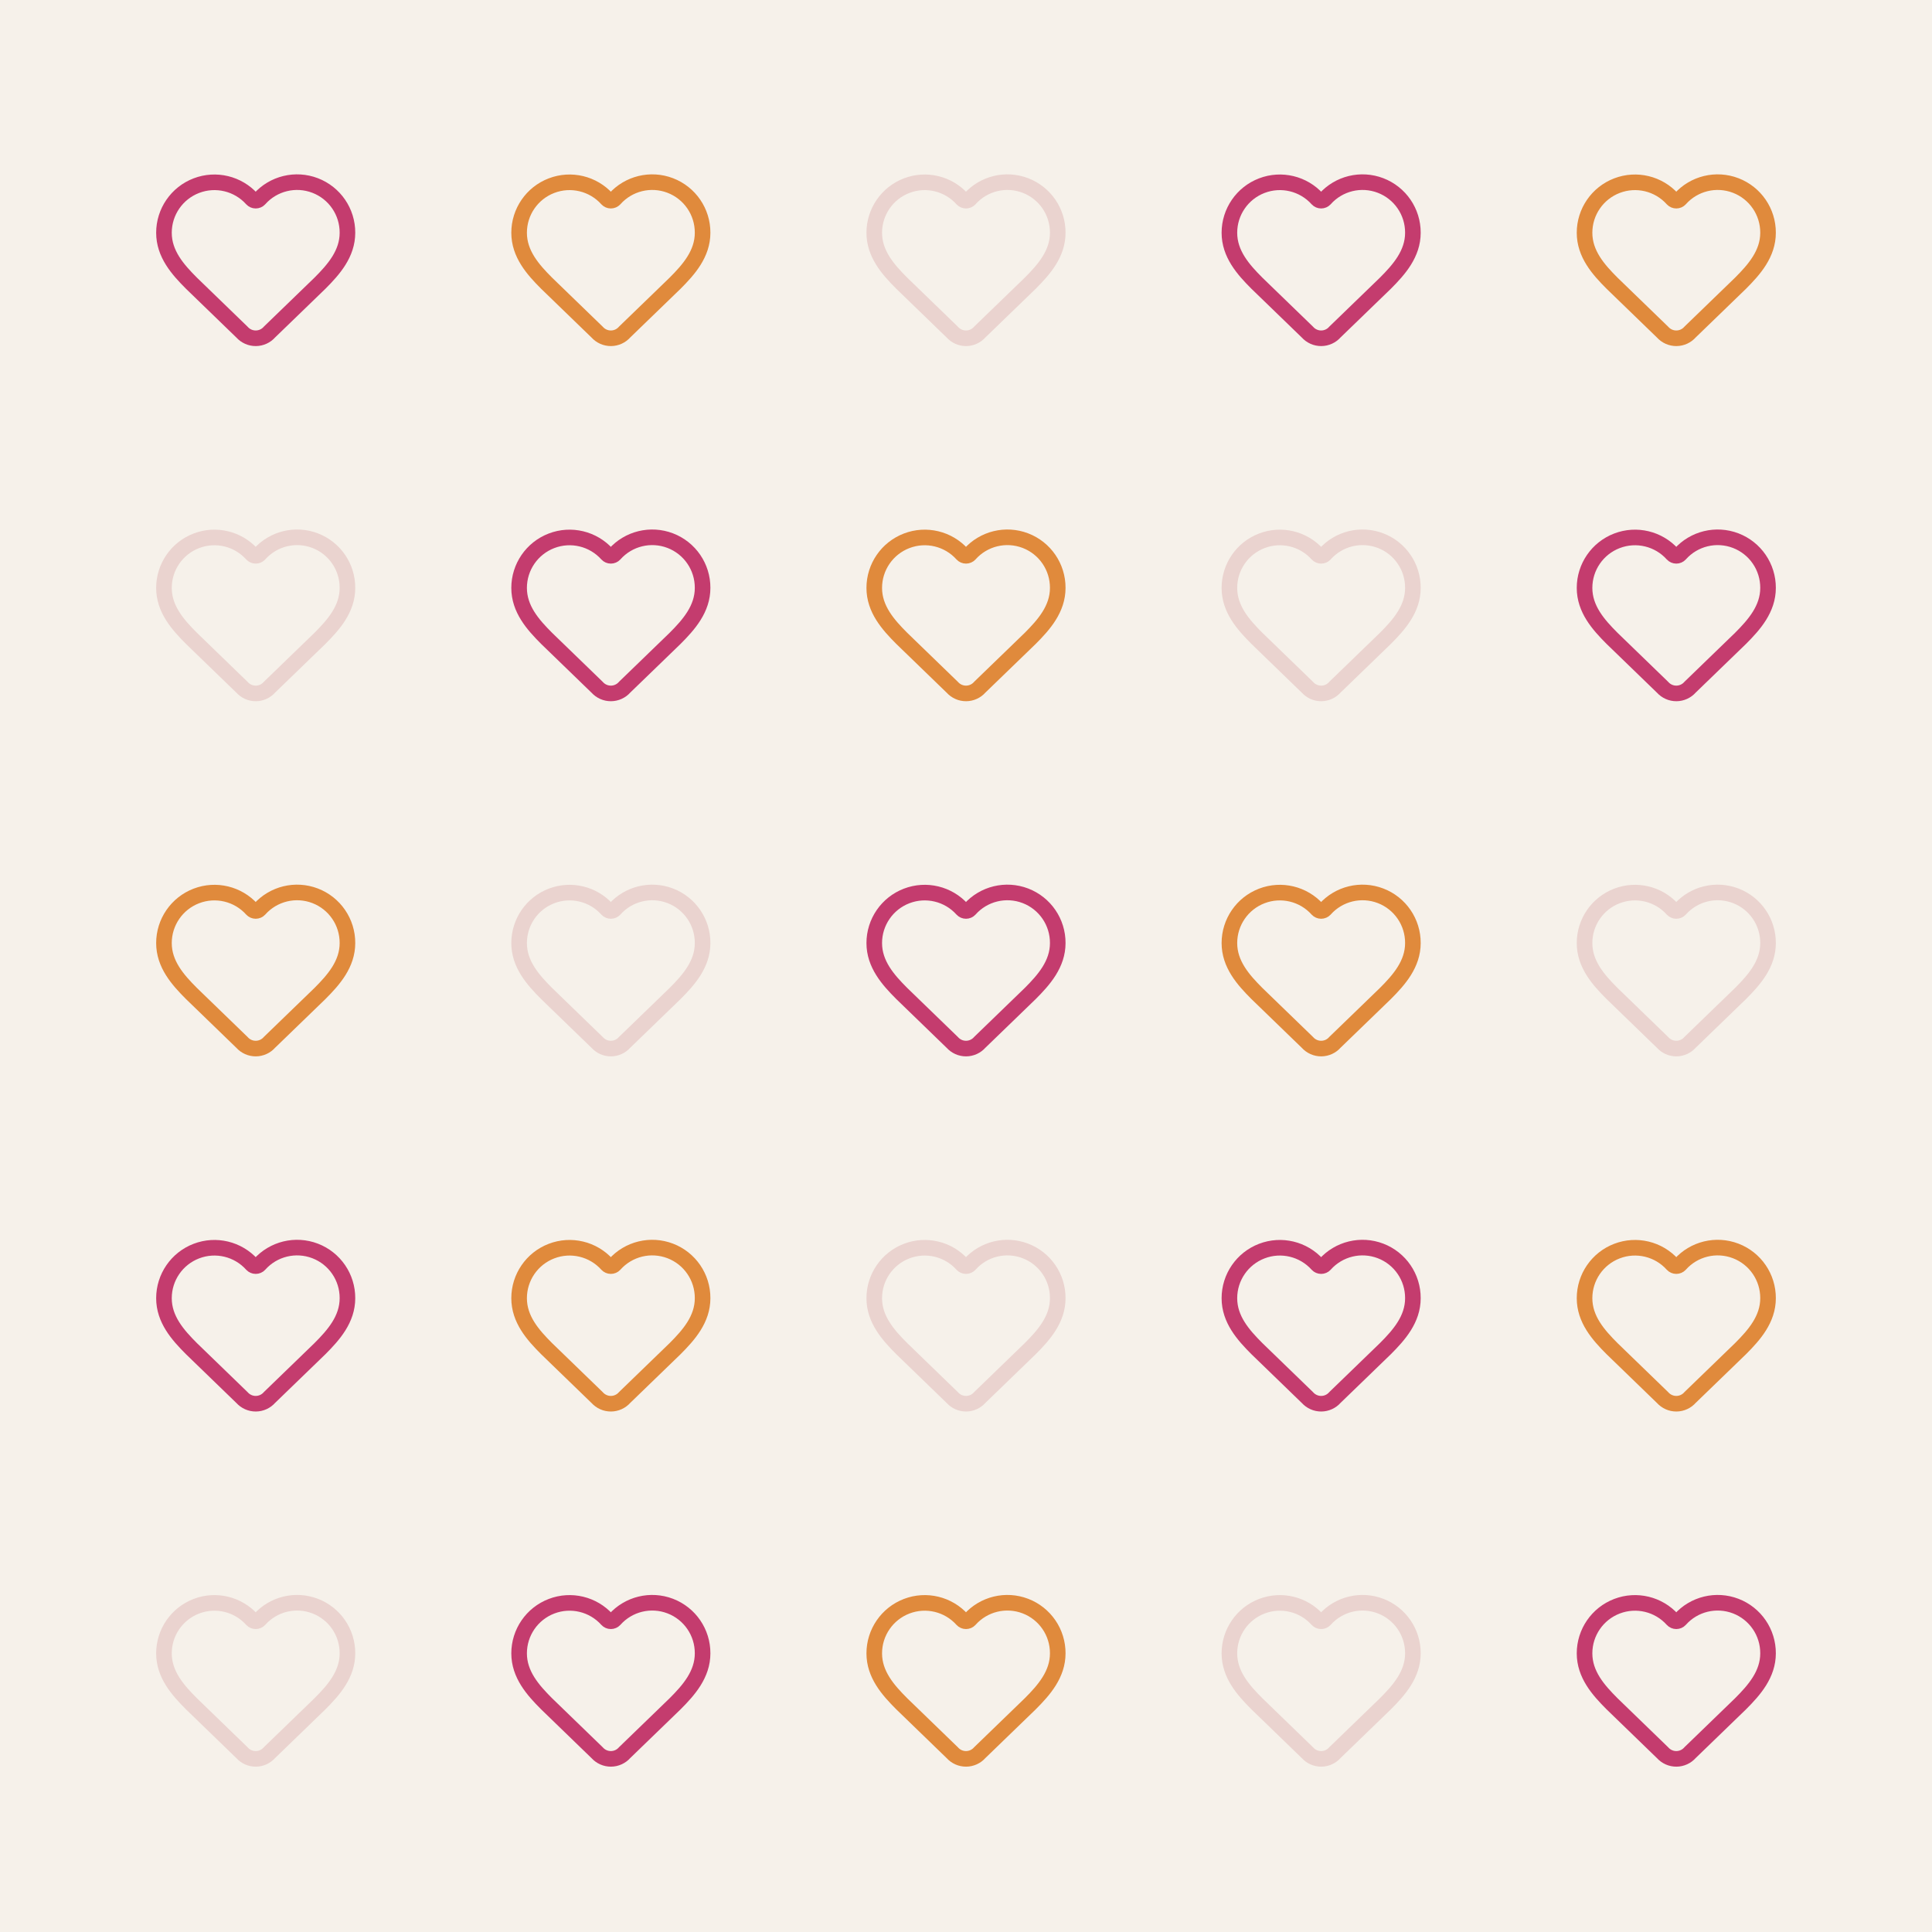
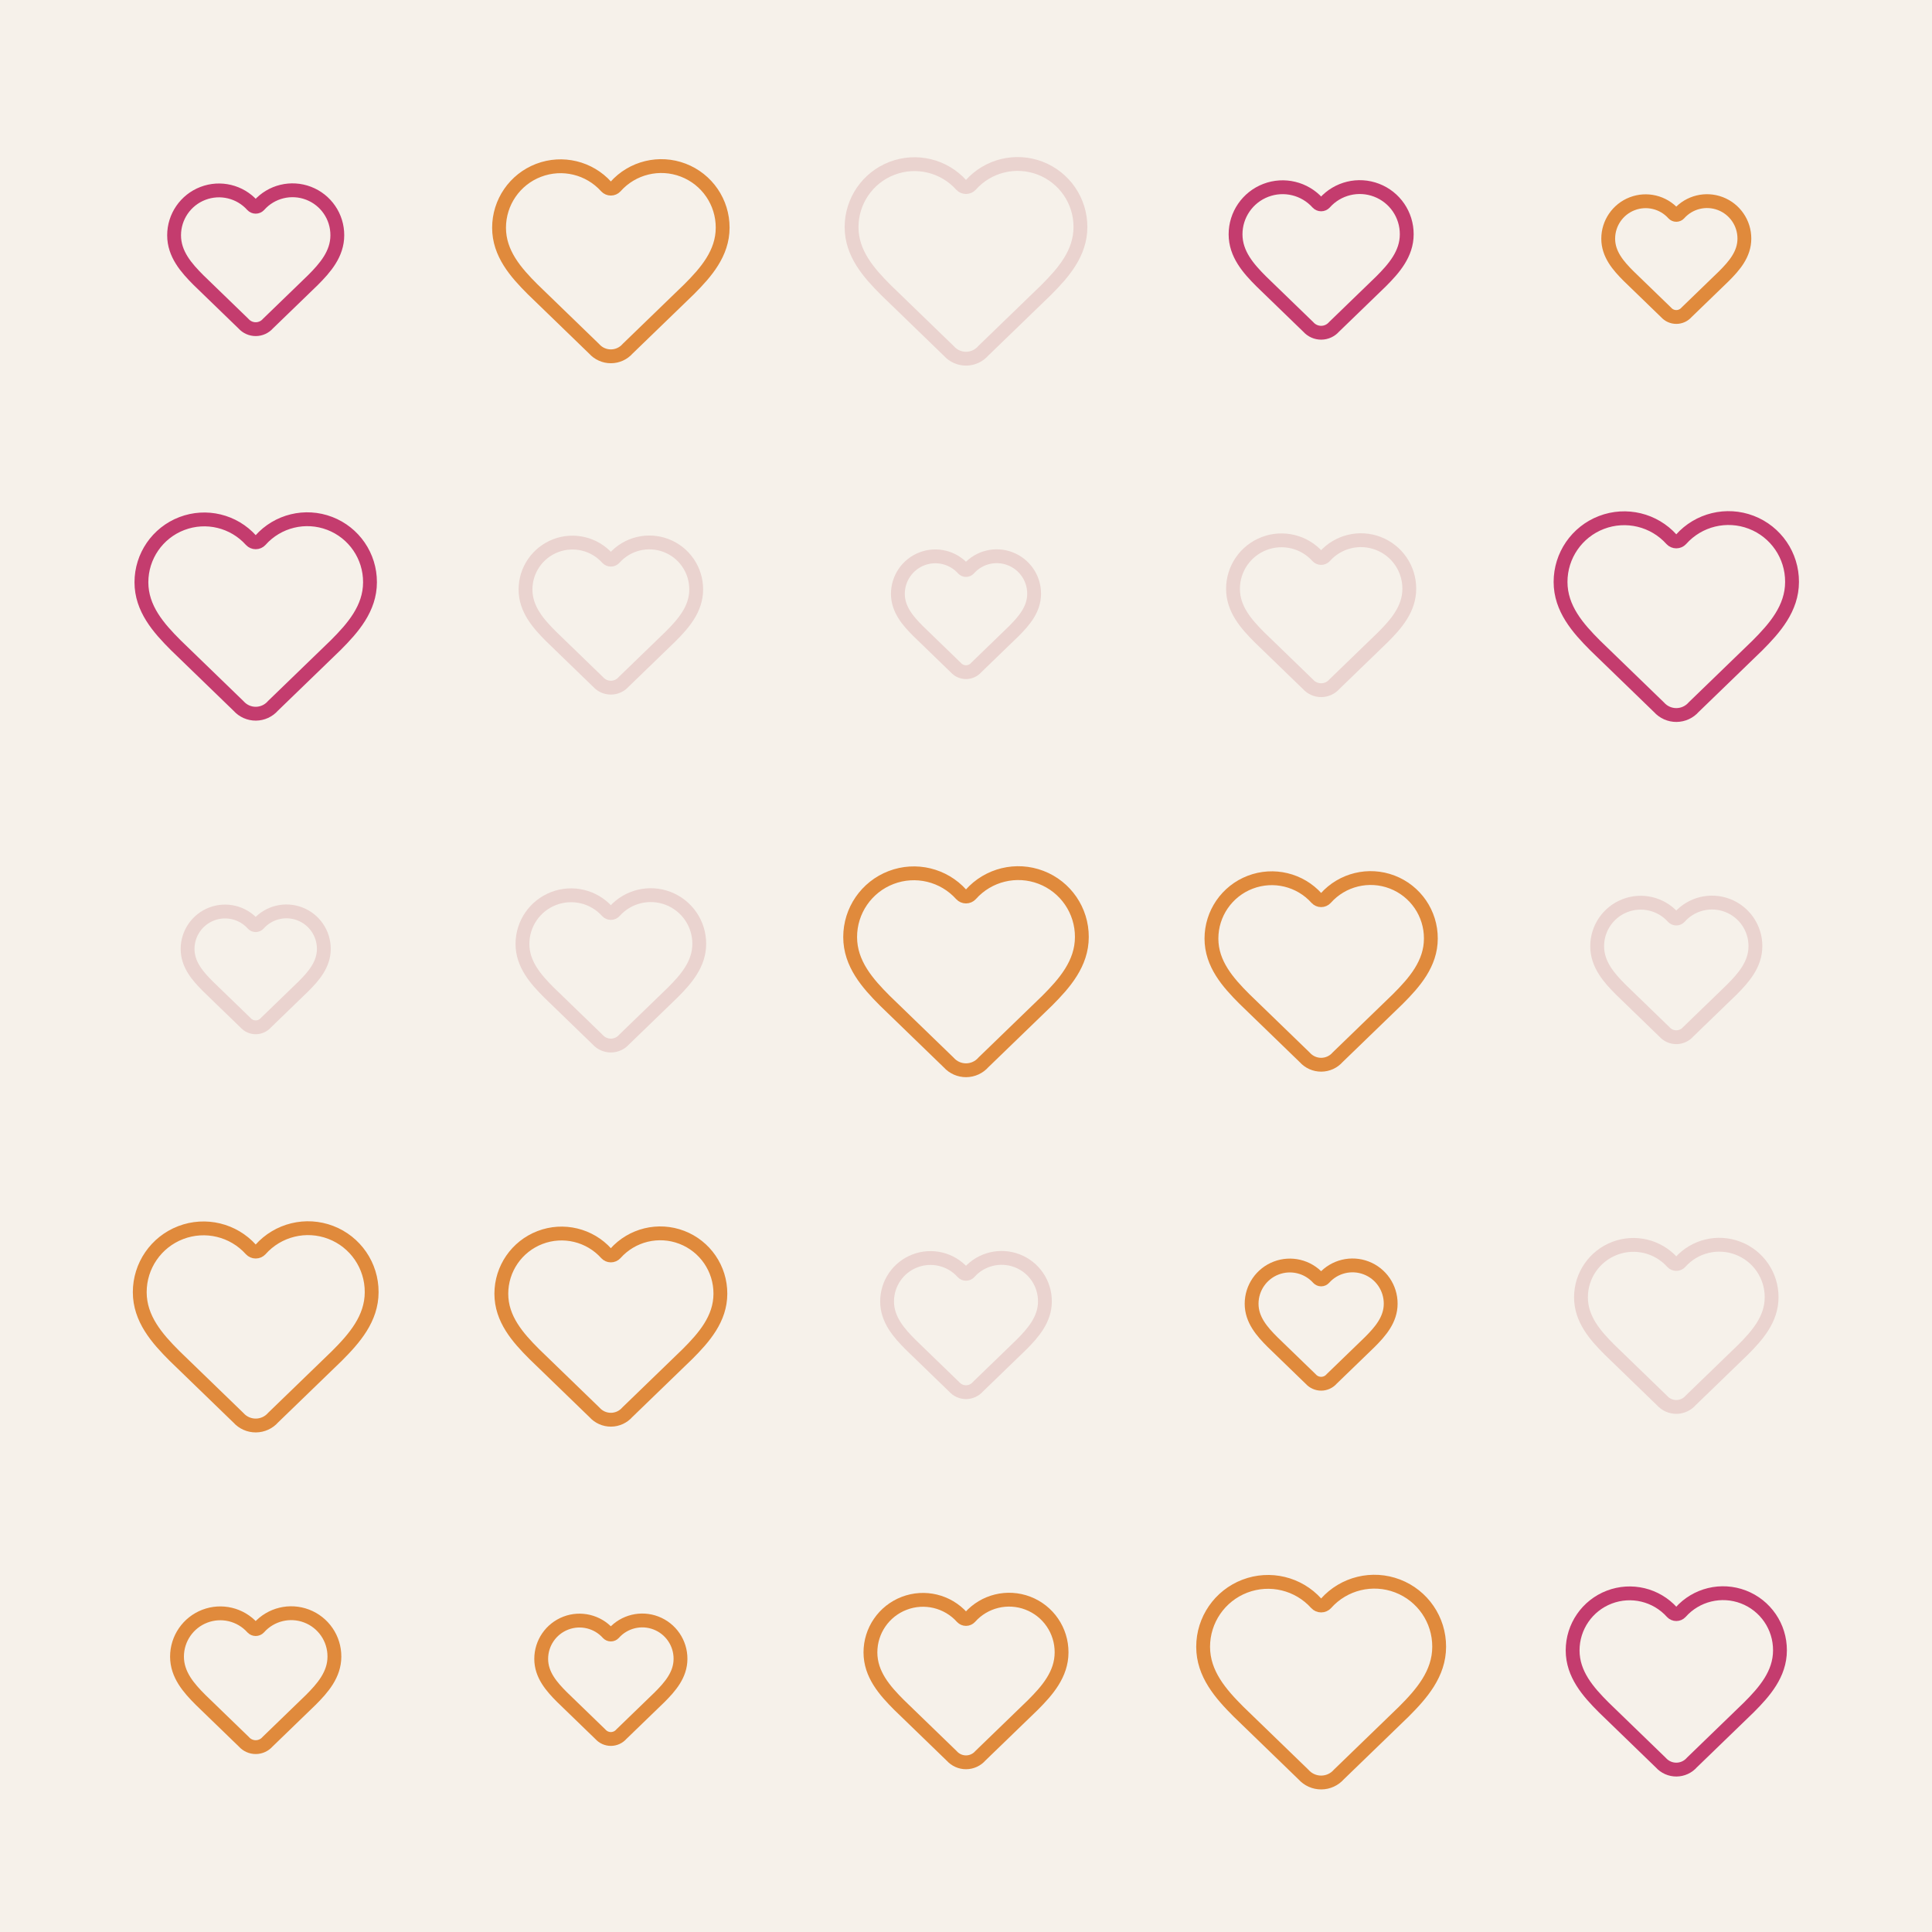
<svg xmlns="http://www.w3.org/2000/svg" viewBox="0.28 0.28 5.44 5.44" fill="none" stroke-linecap="round" stroke-linejoin="round">
  <rect x="0.28" y="0.28" width="5.44" height="5.44" fill="#f6f1ea" />
-   <g transform="translate(1,1) scale(0.02583333) translate(-12,-12)" stroke="#c43c6e" stroke-width="1.7">
-     <path d="M2 9.5a5.5 5.5 0 0 1 9.591-3.676.56.56 0 0 0 .818 0A5.49 5.49 0 0 1 22 9.5c0 2.29-1.5 4-3 5.5l-5.492 5.313a2 2 0 0 1-3 .019L5 15c-1.5-1.5-3-3.2-3-5.5" />
-   </g>
-   <g transform="translate(2,1) scale(0.02583333) translate(-12,-12)" stroke="#e08a3c" stroke-width="1.7">
-     <path d="M2 9.5a5.5 5.5 0 0 1 9.591-3.676.56.56 0 0 0 .818 0A5.49 5.49 0 0 1 22 9.5c0 2.29-1.5 4-3 5.5l-5.492 5.313a2 2 0 0 1-3 .019L5 15c-1.5-1.5-3-3.2-3-5.5" />
-   </g>
-   <g transform="translate(3,1) scale(0.02583333) translate(-12,-12)" stroke="#ead3cf" stroke-width="1.7">
-     <path d="M2 9.5a5.5 5.5 0 0 1 9.591-3.676.56.56 0 0 0 .818 0A5.49 5.49 0 0 1 22 9.5c0 2.29-1.5 4-3 5.5l-5.492 5.313a2 2 0 0 1-3 .019L5 15c-1.5-1.5-3-3.2-3-5.5" />
-   </g>
-   <g transform="translate(4,1) scale(0.02583333) translate(-12,-12)" stroke="#c43c6e" stroke-width="1.7">
-     <path d="M2 9.5a5.5 5.5 0 0 1 9.591-3.676.56.56 0 0 0 .818 0A5.49 5.49 0 0 1 22 9.5c0 2.29-1.5 4-3 5.5l-5.492 5.313a2 2 0 0 1-3 .019L5 15c-1.5-1.5-3-3.2-3-5.5" />
-   </g>
-   <g transform="translate(5,1) scale(0.02583333) translate(-12,-12)" stroke="#e08a3c" stroke-width="1.7">
-     <path d="M2 9.5a5.5 5.5 0 0 1 9.591-3.676.56.56 0 0 0 .818 0A5.49 5.49 0 0 1 22 9.5c0 2.29-1.5 4-3 5.5l-5.492 5.313a2 2 0 0 1-3 .019L5 15c-1.5-1.5-3-3.2-3-5.5" />
-   </g>
-   <g transform="translate(1,2) scale(0.02583333) translate(-12,-12)" stroke="#ead3cf" stroke-width="1.7">
-     <path d="M2 9.5a5.5 5.5 0 0 1 9.591-3.676.56.56 0 0 0 .818 0A5.49 5.49 0 0 1 22 9.5c0 2.29-1.5 4-3 5.5l-5.492 5.313a2 2 0 0 1-3 .019L5 15c-1.5-1.5-3-3.2-3-5.5" />
-   </g>
-   <g transform="translate(2,2) scale(0.02583333) translate(-12,-12)" stroke="#c43c6e" stroke-width="1.7">
-     <path d="M2 9.5a5.5 5.5 0 0 1 9.591-3.676.56.56 0 0 0 .818 0A5.49 5.49 0 0 1 22 9.5c0 2.29-1.5 4-3 5.5l-5.492 5.313a2 2 0 0 1-3 .019L5 15c-1.5-1.5-3-3.2-3-5.5" />
-   </g>
-   <g transform="translate(3,2) scale(0.02583333) translate(-12,-12)" stroke="#e08a3c" stroke-width="1.7">
-     <path d="M2 9.5a5.5 5.5 0 0 1 9.591-3.676.56.56 0 0 0 .818 0A5.49 5.49 0 0 1 22 9.5c0 2.29-1.5 4-3 5.5l-5.492 5.313a2 2 0 0 1-3 .019L5 15c-1.5-1.5-3-3.2-3-5.5" />
-   </g>
-   <g transform="translate(4,2) scale(0.02583333) translate(-12,-12)" stroke="#ead3cf" stroke-width="1.7">
-     <path d="M2 9.5a5.5 5.5 0 0 1 9.591-3.676.56.56 0 0 0 .818 0A5.49 5.49 0 0 1 22 9.5c0 2.29-1.5 4-3 5.5l-5.492 5.313a2 2 0 0 1-3 .019L5 15c-1.5-1.5-3-3.2-3-5.5" />
-   </g>
-   <g transform="translate(5,2) scale(0.02583333) translate(-12,-12)" stroke="#c43c6e" stroke-width="1.7">
-     <path d="M2 9.5a5.5 5.5 0 0 1 9.591-3.676.56.56 0 0 0 .818 0A5.49 5.49 0 0 1 22 9.5c0 2.29-1.5 4-3 5.5l-5.492 5.313a2 2 0 0 1-3 .019L5 15c-1.5-1.5-3-3.2-3-5.5" />
-   </g>
-   <g transform="translate(1,3) scale(0.02583333) translate(-12,-12)" stroke="#e08a3c" stroke-width="1.7">
-     <path d="M2 9.5a5.5 5.5 0 0 1 9.591-3.676.56.56 0 0 0 .818 0A5.49 5.49 0 0 1 22 9.5c0 2.29-1.5 4-3 5.5l-5.492 5.313a2 2 0 0 1-3 .019L5 15c-1.5-1.5-3-3.2-3-5.5" />
-   </g>
-   <g transform="translate(2,3) scale(0.02583333) translate(-12,-12)" stroke="#ead3cf" stroke-width="1.7">
-     <path d="M2 9.5a5.5 5.5 0 0 1 9.591-3.676.56.56 0 0 0 .818 0A5.49 5.49 0 0 1 22 9.5c0 2.29-1.5 4-3 5.5l-5.492 5.313a2 2 0 0 1-3 .019L5 15c-1.5-1.5-3-3.2-3-5.5" />
-   </g>
-   <g transform="translate(3,3) scale(0.02583333) translate(-12,-12)" stroke="#c43c6e" stroke-width="1.7">
-     <path d="M2 9.5a5.5 5.5 0 0 1 9.591-3.676.56.56 0 0 0 .818 0A5.49 5.49 0 0 1 22 9.5c0 2.29-1.5 4-3 5.5l-5.492 5.313a2 2 0 0 1-3 .019L5 15c-1.5-1.5-3-3.2-3-5.5" />
-   </g>
-   <g transform="translate(4,3) scale(0.02583333) translate(-12,-12)" stroke="#e08a3c" stroke-width="1.7">
-     <path d="M2 9.5a5.5 5.5 0 0 1 9.591-3.676.56.56 0 0 0 .818 0A5.49 5.49 0 0 1 22 9.5c0 2.29-1.5 4-3 5.5l-5.492 5.313a2 2 0 0 1-3 .019L5 15c-1.5-1.5-3-3.2-3-5.5" />
-   </g>
-   <g transform="translate(5,3) scale(0.02583333) translate(-12,-12)" stroke="#ead3cf" stroke-width="1.7">
-     <path d="M2 9.5a5.5 5.5 0 0 1 9.591-3.676.56.56 0 0 0 .818 0A5.49 5.49 0 0 1 22 9.5c0 2.29-1.5 4-3 5.5l-5.492 5.313a2 2 0 0 1-3 .019L5 15c-1.5-1.5-3-3.2-3-5.5" />
-   </g>
-   <g transform="translate(1,4) scale(0.02583333) translate(-12,-12)" stroke="#c43c6e" stroke-width="1.7">
-     <path d="M2 9.5a5.5 5.5 0 0 1 9.591-3.676.56.56 0 0 0 .818 0A5.49 5.49 0 0 1 22 9.5c0 2.29-1.5 4-3 5.5l-5.492 5.313a2 2 0 0 1-3 .019L5 15c-1.5-1.5-3-3.2-3-5.5" />
-   </g>
-   <g transform="translate(2,4) scale(0.02583333) translate(-12,-12)" stroke="#e08a3c" stroke-width="1.7">
-     <path d="M2 9.5a5.5 5.5 0 0 1 9.591-3.676.56.56 0 0 0 .818 0A5.49 5.49 0 0 1 22 9.5c0 2.29-1.5 4-3 5.5l-5.492 5.313a2 2 0 0 1-3 .019L5 15c-1.5-1.5-3-3.2-3-5.5" />
-   </g>
-   <g transform="translate(3,4) scale(0.02583333) translate(-12,-12)" stroke="#ead3cf" stroke-width="1.7">
-     <path d="M2 9.5a5.5 5.5 0 0 1 9.591-3.676.56.56 0 0 0 .818 0A5.49 5.49 0 0 1 22 9.5c0 2.29-1.5 4-3 5.5l-5.492 5.313a2 2 0 0 1-3 .019L5 15c-1.5-1.5-3-3.2-3-5.5" />
-   </g>
-   <g transform="translate(4,4) scale(0.02583333) translate(-12,-12)" stroke="#c43c6e" stroke-width="1.7">
-     <path d="M2 9.5a5.5 5.5 0 0 1 9.591-3.676.56.56 0 0 0 .818 0A5.49 5.49 0 0 1 22 9.5c0 2.29-1.5 4-3 5.5l-5.492 5.313a2 2 0 0 1-3 .019L5 15c-1.5-1.5-3-3.2-3-5.5" />
-   </g>
-   <g transform="translate(5,4) scale(0.02583333) translate(-12,-12)" stroke="#e08a3c" stroke-width="1.7">
-     <path d="M2 9.5a5.5 5.5 0 0 1 9.591-3.676.56.56 0 0 0 .818 0A5.49 5.49 0 0 1 22 9.5c0 2.29-1.5 4-3 5.5l-5.492 5.313a2 2 0 0 1-3 .019L5 15c-1.5-1.5-3-3.2-3-5.5" />
-   </g>
-   <g transform="translate(1,5) scale(0.02583333) translate(-12,-12)" stroke="#ead3cf" stroke-width="1.7">
-     <path d="M2 9.5a5.5 5.5 0 0 1 9.591-3.676.56.56 0 0 0 .818 0A5.49 5.49 0 0 1 22 9.5c0 2.29-1.5 4-3 5.5l-5.492 5.313a2 2 0 0 1-3 .019L5 15c-1.5-1.5-3-3.2-3-5.5" />
-   </g>
-   <g transform="translate(2,5) scale(0.02583333) translate(-12,-12)" stroke="#c43c6e" stroke-width="1.7">
-     <path d="M2 9.5a5.5 5.5 0 0 1 9.591-3.676.56.56 0 0 0 .818 0A5.49 5.49 0 0 1 22 9.5c0 2.29-1.5 4-3 5.5l-5.492 5.313a2 2 0 0 1-3 .019L5 15c-1.5-1.5-3-3.2-3-5.5" />
-   </g>
-   <g transform="translate(3,5) scale(0.02583333) translate(-12,-12)" stroke="#e08a3c" stroke-width="1.7">
-     <path d="M2 9.5a5.5 5.5 0 0 1 9.591-3.676.56.56 0 0 0 .818 0A5.49 5.49 0 0 1 22 9.5c0 2.29-1.5 4-3 5.5l-5.492 5.313a2 2 0 0 1-3 .019L5 15c-1.5-1.5-3-3.2-3-5.5" />
-   </g>
-   <g transform="translate(4,5) scale(0.02583333) translate(-12,-12)" stroke="#ead3cf" stroke-width="1.7">
-     <path d="M2 9.5a5.5 5.5 0 0 1 9.591-3.676.56.56 0 0 0 .818 0A5.49 5.49 0 0 1 22 9.5c0 2.29-1.5 4-3 5.5l-5.492 5.313a2 2 0 0 1-3 .019L5 15c-1.5-1.5-3-3.2-3-5.5" />
-   </g>
-   <g transform="translate(5,5) scale(0.02583333) translate(-12,-12)" stroke="#c43c6e" stroke-width="1.7">
-     <path d="M2 9.5a5.5 5.5 0 0 1 9.591-3.676.56.56 0 0 0 .818 0A5.49 5.49 0 0 1 22 9.5c0 2.29-1.5 4-3 5.5l-5.492 5.313a2 2 0 0 1-3 .019L5 15c-1.5-1.5-3-3.2-3-5.5" />
-   </g>
+   <defs>
+     <g id="mark">
+       <path d="M2 9.5a5.5 5.5 0 0 1 9.591-3.676.56.56 0 0 0 .818 0A5.49 5.49 0 0 1 22 9.5c0 2.29-1.5 4-3 5.5l-5.492 5.313a2 2 0 0 1-3 .019L5 15c-1.5-1.5-3-3.2-3-5.5" />
+     </g>
+   </defs>
+   <use href="#mark" transform="translate(1,1) scale(0.02298) translate(-12,-12)" opacity="1" stroke="#c43c6e" stroke-width="1.695" />
+   <use href="#mark" transform="translate(2,1) scale(0.03148) translate(-12,-12)" opacity="1" stroke="#e08a3c" stroke-width="1.238" />
+   <use href="#mark" transform="translate(3,1) scale(0.03222) translate(-12,-12)" opacity="1" stroke="#ead3cf" stroke-width="1.209" />
+   <use href="#mark" transform="translate(4,1) scale(0.0241) translate(-12,-12)" opacity="1" stroke="#c43c6e" stroke-width="1.617" />
+   <use href="#mark" transform="translate(5,1) scale(0.01917) translate(-12,-12)" opacity="1" stroke="#e08a3c" stroke-width="2.032" />
+   <use href="#mark" transform="translate(1,2) scale(0.03218) translate(-12,-12)" opacity="1" stroke="#c43c6e" stroke-width="1.211" />
+   <use href="#mark" transform="translate(2,2) scale(0.02403) translate(-12,-12)" opacity="1" stroke="#ead3cf" stroke-width="1.621" />
+   <use href="#mark" transform="translate(3,2) scale(0.01918) translate(-12,-12)" opacity="1" stroke="#ead3cf" stroke-width="2.031" />
+   <use href="#mark" transform="translate(4,2) scale(0.02482) translate(-12,-12)" opacity="1" stroke="#ead3cf" stroke-width="1.569" />
+   <use href="#mark" transform="translate(5,2) scale(0.03259) translate(-12,-12)" opacity="1" stroke="#c43c6e" stroke-width="1.196" />
+   <use href="#mark" transform="translate(1,3) scale(0.01918) translate(-12,-12)" opacity="1" stroke="#ead3cf" stroke-width="2.031" />
+   <use href="#mark" transform="translate(2,3) scale(0.02489) translate(-12,-12)" opacity="1" stroke="#ead3cf" stroke-width="1.565" />
+   <use href="#mark" transform="translate(3,3) scale(0.03262) translate(-12,-12)" opacity="1" stroke="#e08a3c" stroke-width="1.194" />
+   <use href="#mark" transform="translate(4,3) scale(0.03089) translate(-12,-12)" opacity="1" stroke="#e08a3c" stroke-width="1.261" />
+   <use href="#mark" transform="translate(5,3) scale(0.02228) translate(-12,-12)" opacity="1" stroke="#ead3cf" stroke-width="1.749" />
+   <use href="#mark" transform="translate(1,4) scale(0.03265) translate(-12,-12)" opacity="1" stroke="#e08a3c" stroke-width="1.193" />
+   <use href="#mark" transform="translate(2,4) scale(0.03084) translate(-12,-12)" opacity="1" stroke="#e08a3c" stroke-width="1.263" />
+   <use href="#mark" transform="translate(3,4) scale(0.02222) translate(-12,-12)" opacity="1" stroke="#ead3cf" stroke-width="1.753" />
+   <use href="#mark" transform="translate(4,4) scale(0.01958) translate(-12,-12)" opacity="1" stroke="#e08a3c" stroke-width="1.989" />
+   <use href="#mark" transform="translate(5,4) scale(0.02684) translate(-12,-12)" opacity="1" stroke="#ead3cf" stroke-width="1.451" />
+   <use href="#mark" transform="translate(1,5) scale(0.02216) translate(-12,-12)" opacity="1" stroke="#e08a3c" stroke-width="1.758" />
+   <use href="#mark" transform="translate(2,5) scale(0.01961) translate(-12,-12)" opacity="1" stroke="#e08a3c" stroke-width="1.987" />
+   <use href="#mark" transform="translate(3,5) scale(0.02691) translate(-12,-12)" opacity="1" stroke="#e08a3c" stroke-width="1.447" />
+   <use href="#mark" transform="translate(4,5) scale(0.03323) translate(-12,-12)" opacity="1" stroke="#e08a3c" stroke-width="1.172" />
+   <use href="#mark" transform="translate(5,5) scale(0.02919) translate(-12,-12)" opacity="1" stroke="#c43c6e" stroke-width="1.335" />
</svg>
